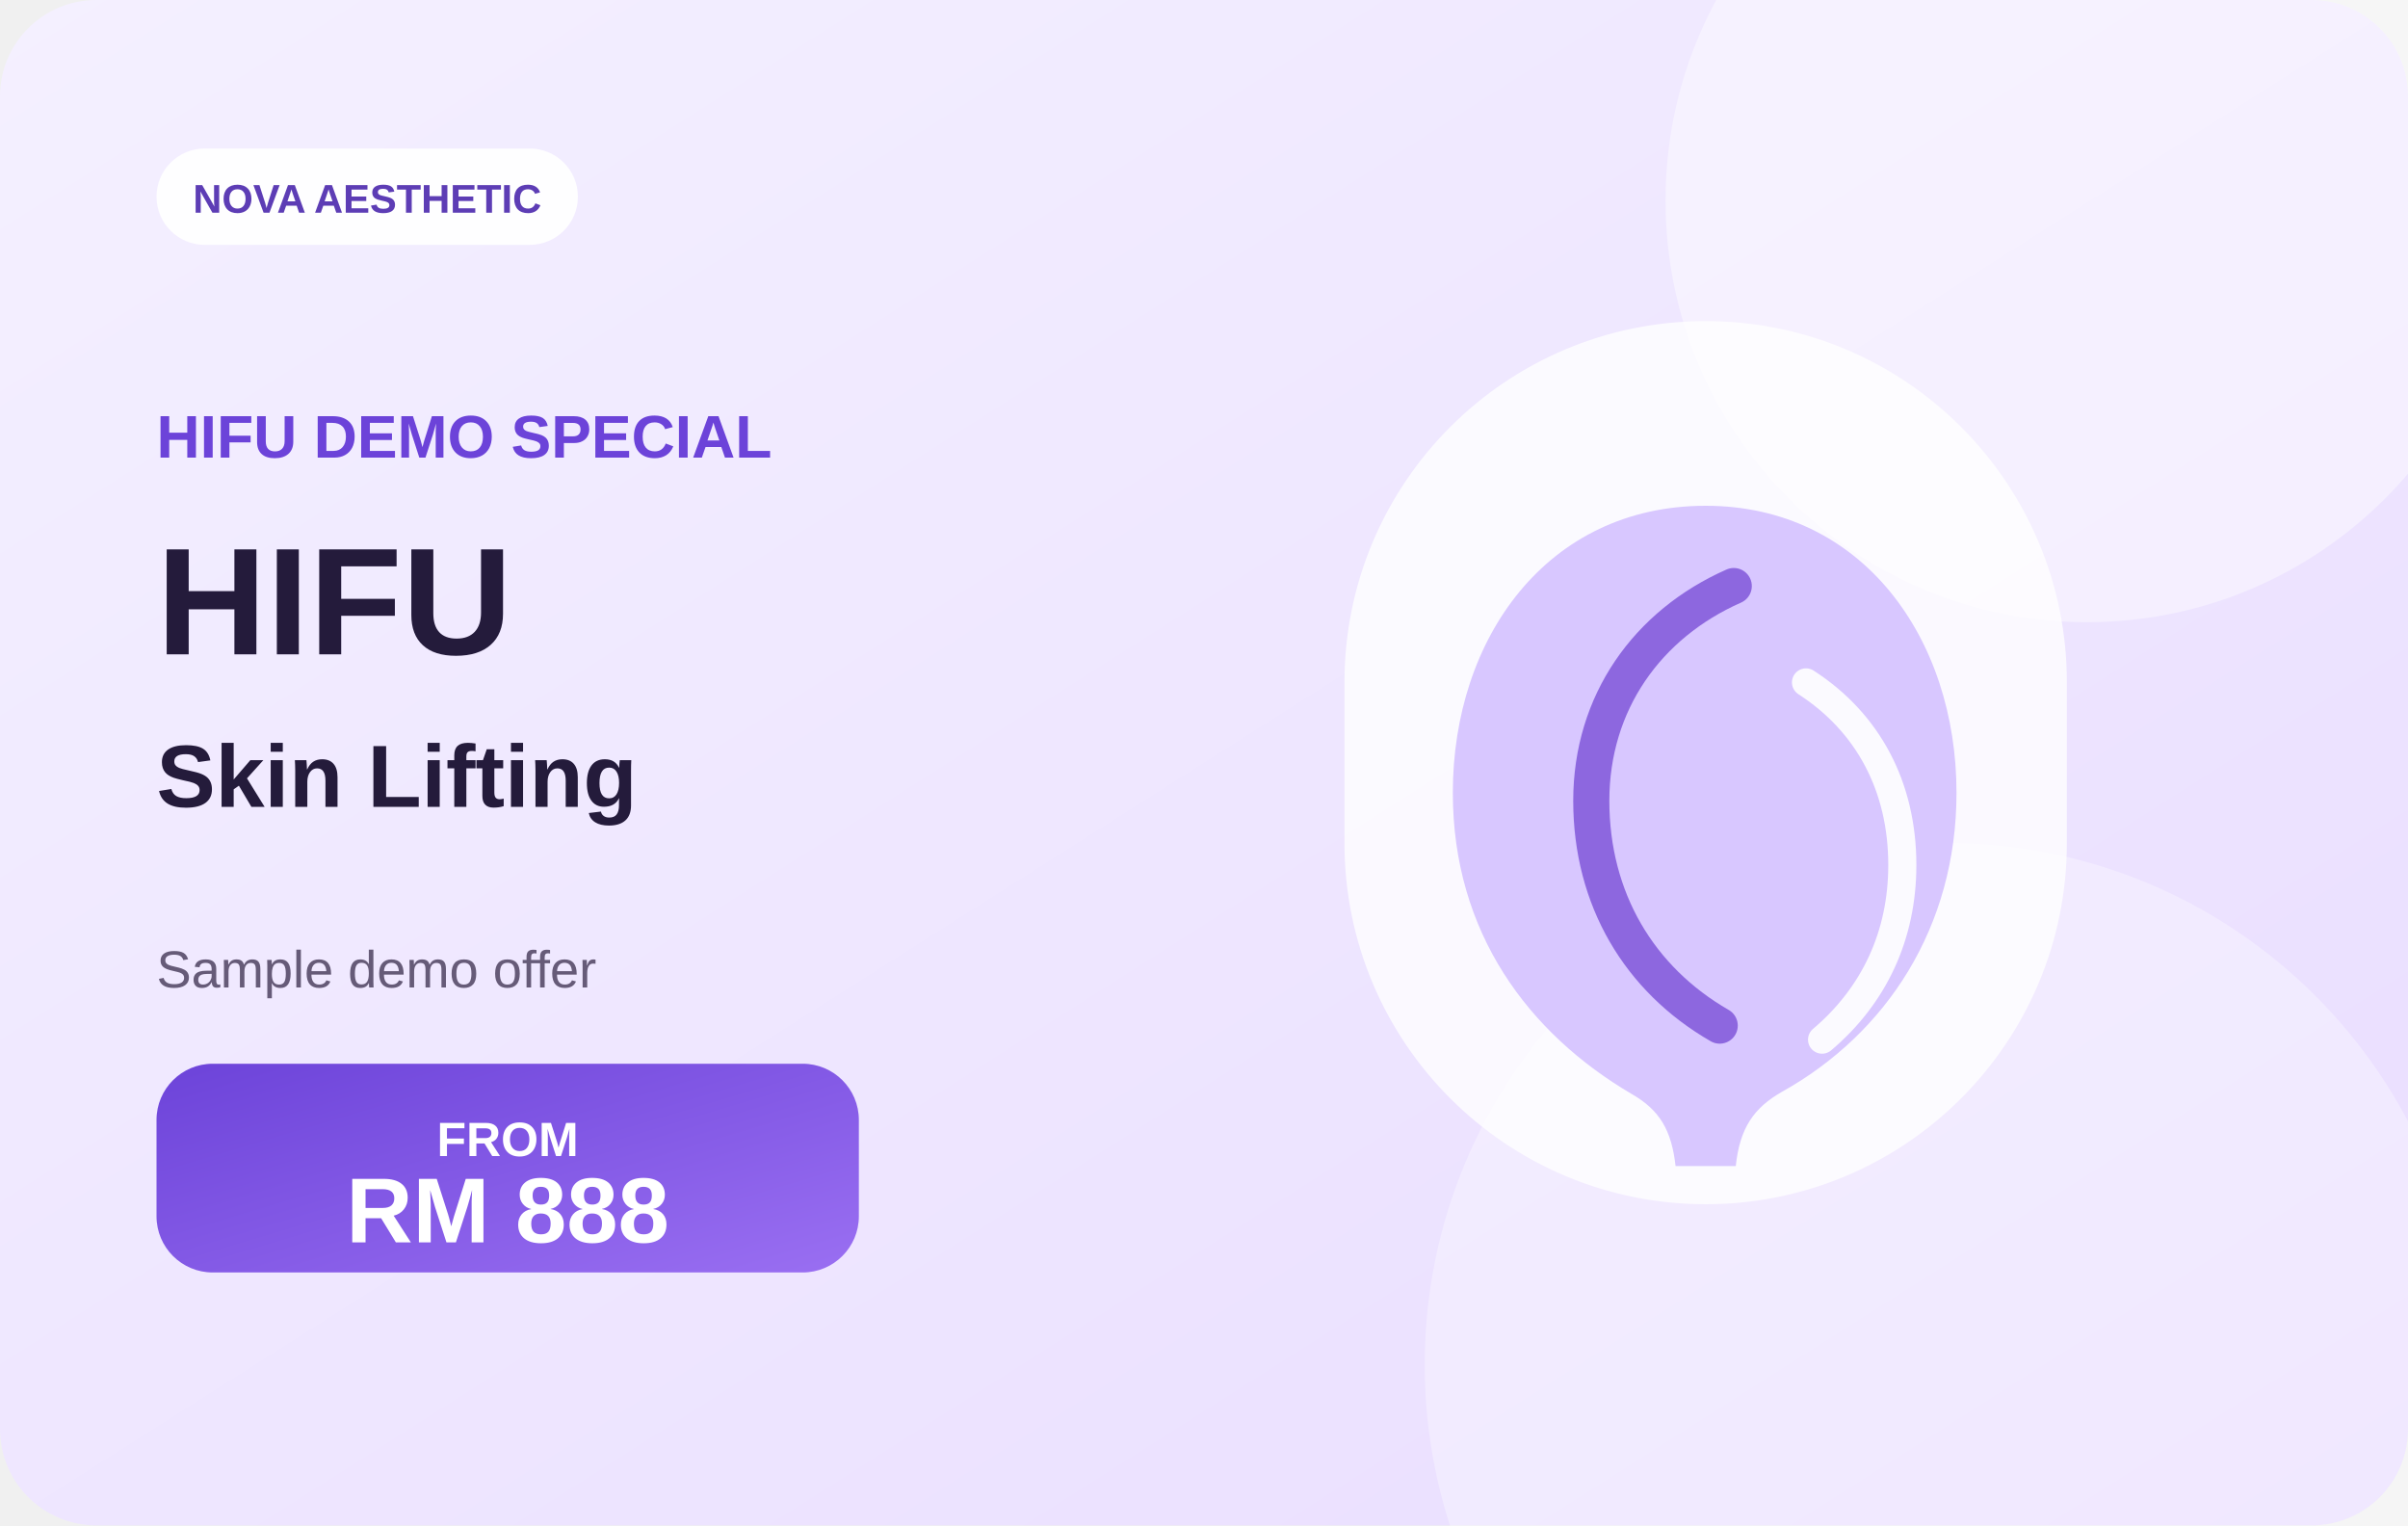
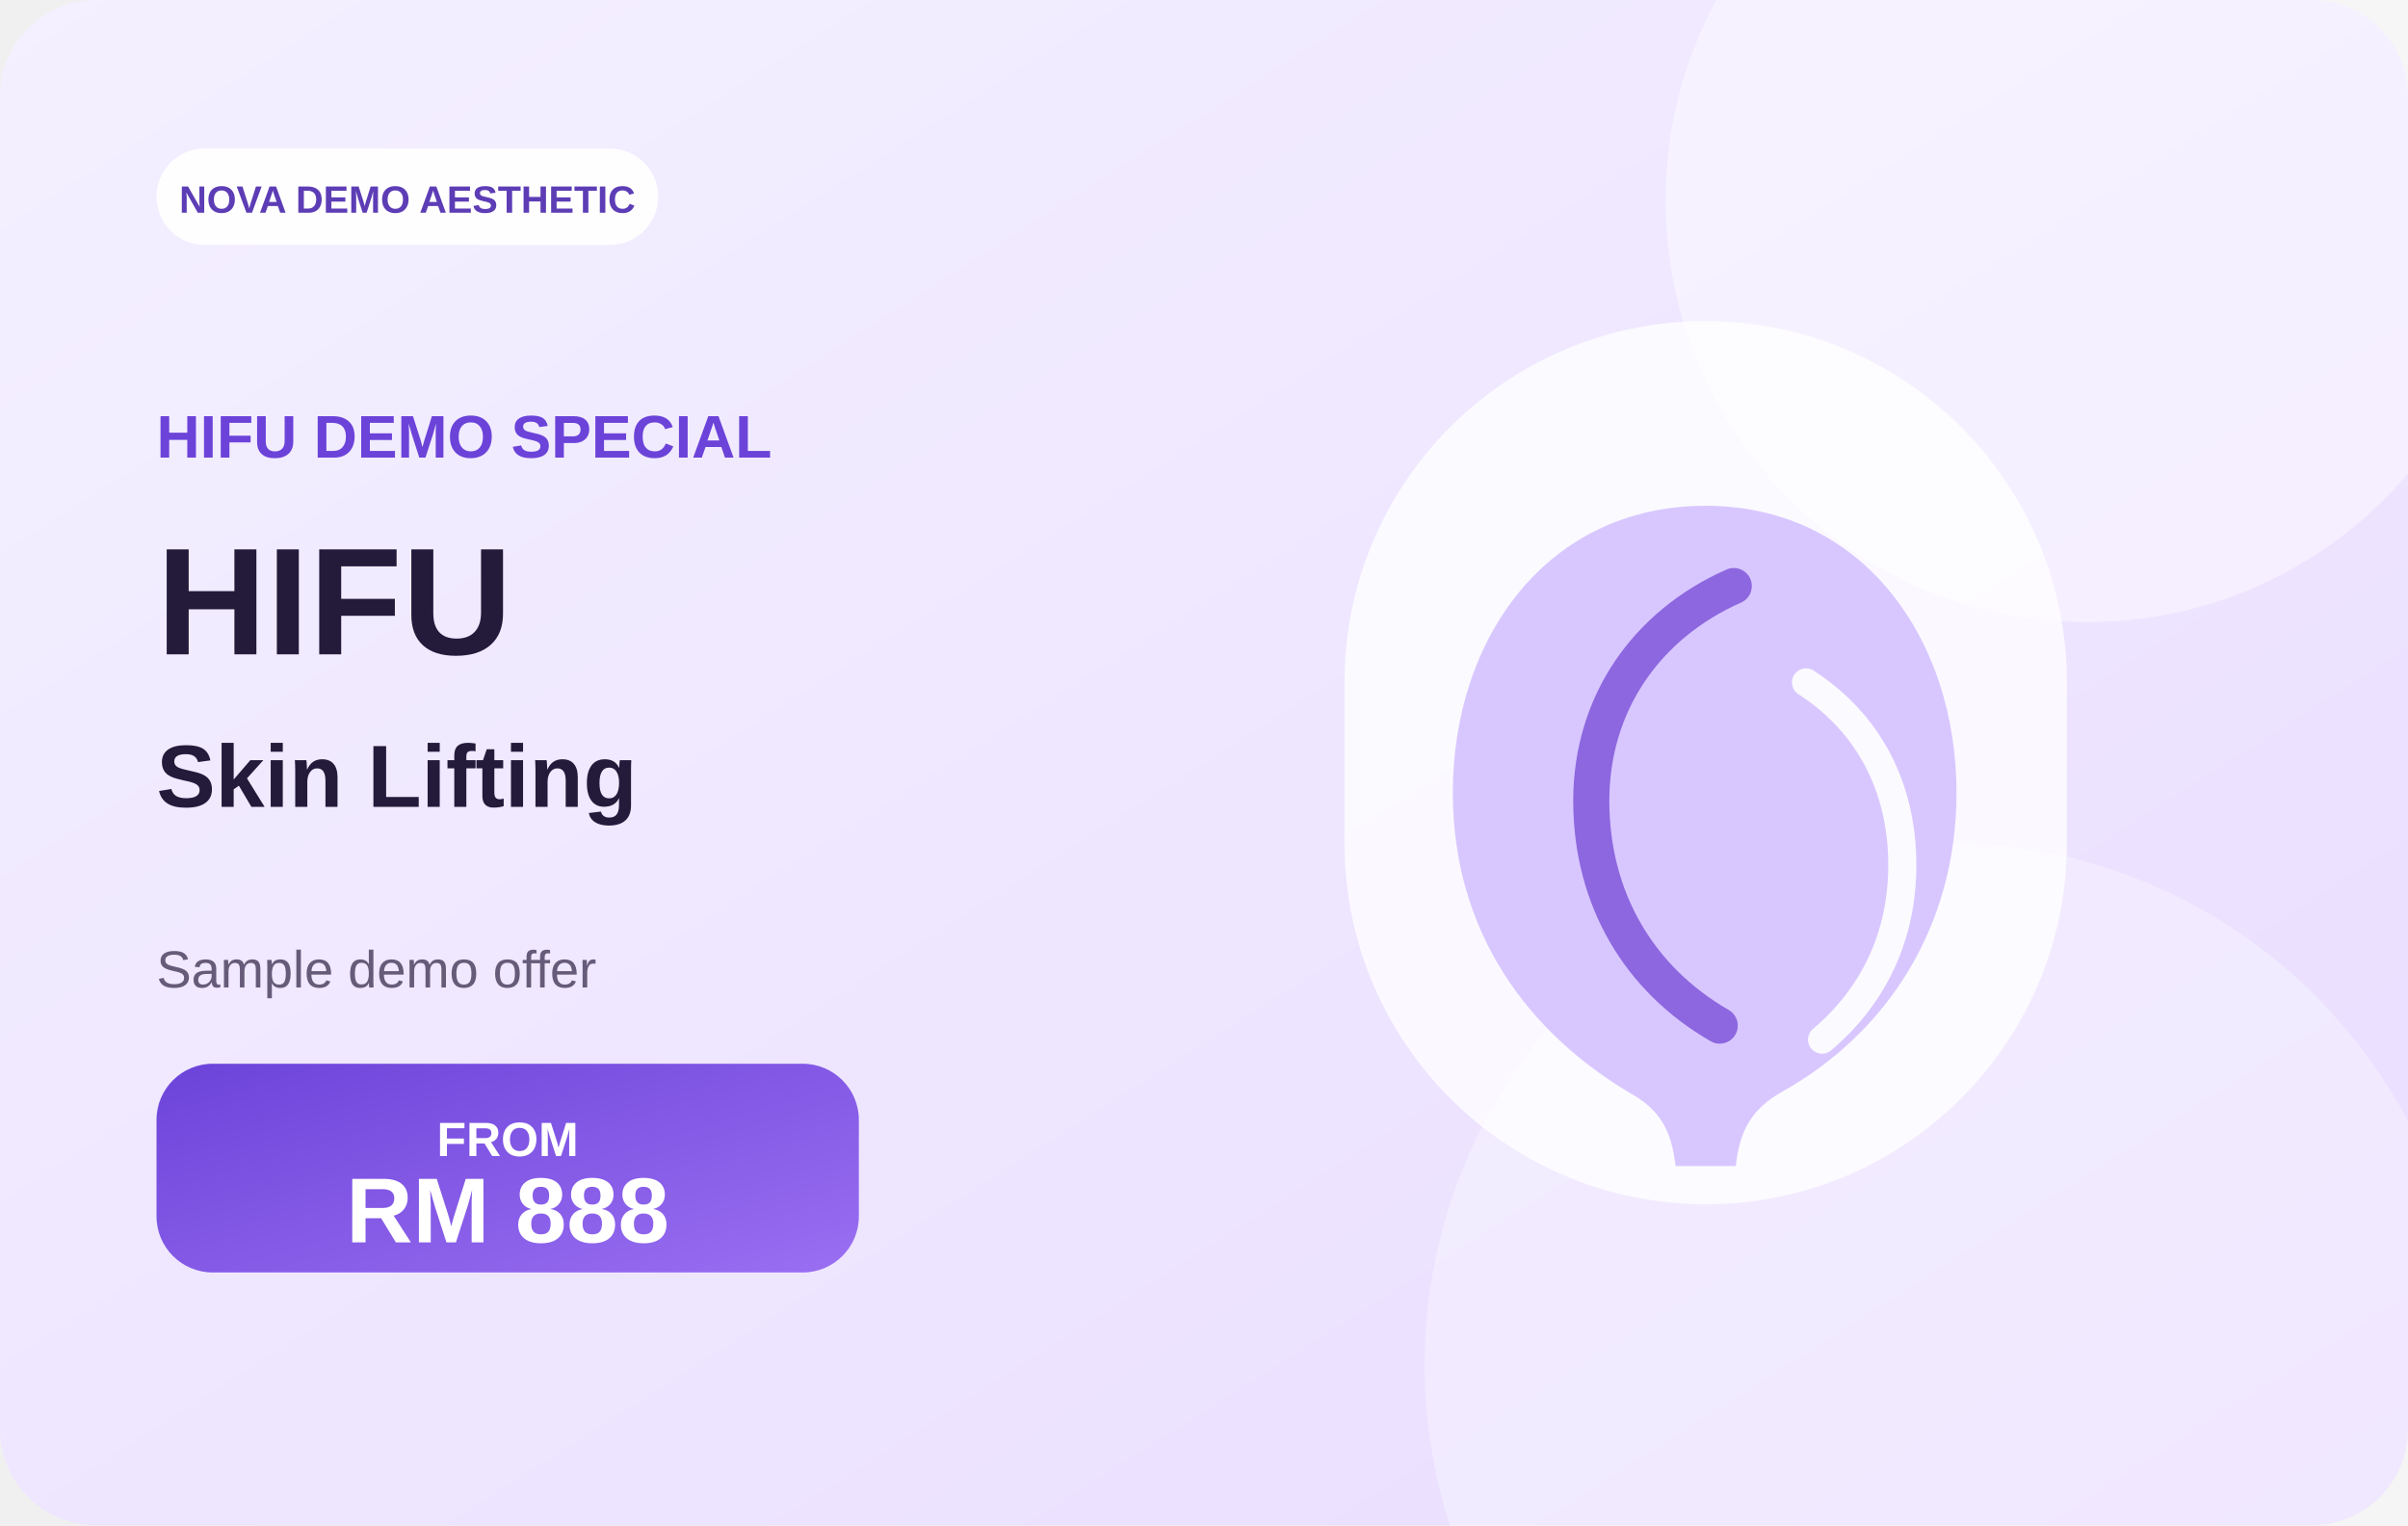
<svg xmlns="http://www.w3.org/2000/svg" width="1200" height="760" viewBox="0 0 1200 760" role="img" aria-labelledby="title desc">
  <defs>
    <linearGradient id="bg" x1="0" y1="0" x2="1" y2="1">
      <stop offset="0" stop-color="#f4f0ff" />
      <stop offset="1" stop-color="#e9ddff" />
    </linearGradient>
    <linearGradient id="accent" x1="0" y1="0" x2="1" y2="1">
      <stop offset="0" stop-color="#6c43d9" />
      <stop offset="1" stop-color="#9a6ff2" />
    </linearGradient>
  </defs>
  <rect width="1200" height="760" rx="48" fill="url(#bg)" />
  <circle cx="1040" cy="100" r="210" fill="#ffffff" opacity=".42" />
  <circle cx="970" cy="680" r="260" fill="#ffffff" opacity=".32" />
-   <rect x="78" y="74" width="210" height="48" rx="24" fill="#ffffff" opacity=".92" />
-   <text x="183" y="106" text-anchor="middle" font-family="Arial, sans-serif" font-size="20" font-weight="700" fill="#5d3db5">NOVA AESTHETIC</text>
+   <rect x="78" y="74" width="250" height="48" rx="24" fill="#ffffff" opacity=".92" />
+   <text x="203" y="106" text-anchor="middle" font-family="Arial, sans-serif" font-size="19" font-weight="700" fill="#5d3db5">NOVA DEMO AESTHETIC</text>
  <text x="78" y="228" font-family="Arial, sans-serif" font-size="30" font-weight="700" fill="#6c43d9">HIFU DEMO SPECIAL</text>
  <text x="78" y="326" font-family="Arial, sans-serif" font-size="76" font-weight="800" fill="#241b3b">HIFU</text>
  <text x="78" y="402" font-family="Arial, sans-serif" font-size="44" font-weight="700" fill="#241b3b">Skin Lifting</text>
  <text x="78" y="492" font-family="Arial, sans-serif" font-size="26" fill="#665b78">Sample demo offer</text>
  <rect x="78" y="530" width="350" height="104" rx="28" fill="url(#accent)" />
  <text x="253" y="576" text-anchor="middle" font-family="Arial, sans-serif" font-size="24" font-weight="600" fill="#ffffff">FROM</text>
  <text x="253" y="619" text-anchor="middle" font-family="Arial, sans-serif" font-size="46" font-weight="800" fill="#ffffff">RM 888</text>
  <rect x="670" y="160" width="360" height="440" rx="180" fill="#ffffff" opacity=".78" />
  <path d="M850 252c-79 0-126 66-126 143 0 70 38 120 89 150 14 8 20 18 22 36h30c2-19 9-29 23-37 52-29 87-82 87-149 0-77-47-143-125-143Z" fill="#d8c7ff" />
  <path d="M864 292c-43 19-71 58-71 107 0 49 24 89 64 112" fill="none" stroke="#8d67df" stroke-width="18" stroke-linecap="round" />
  <path d="M900 340c31 20 48 52 48 91 0 35-14 65-40 87" fill="none" stroke="#ffffff" stroke-width="14" stroke-linecap="round" opacity=".9" />
</svg>
